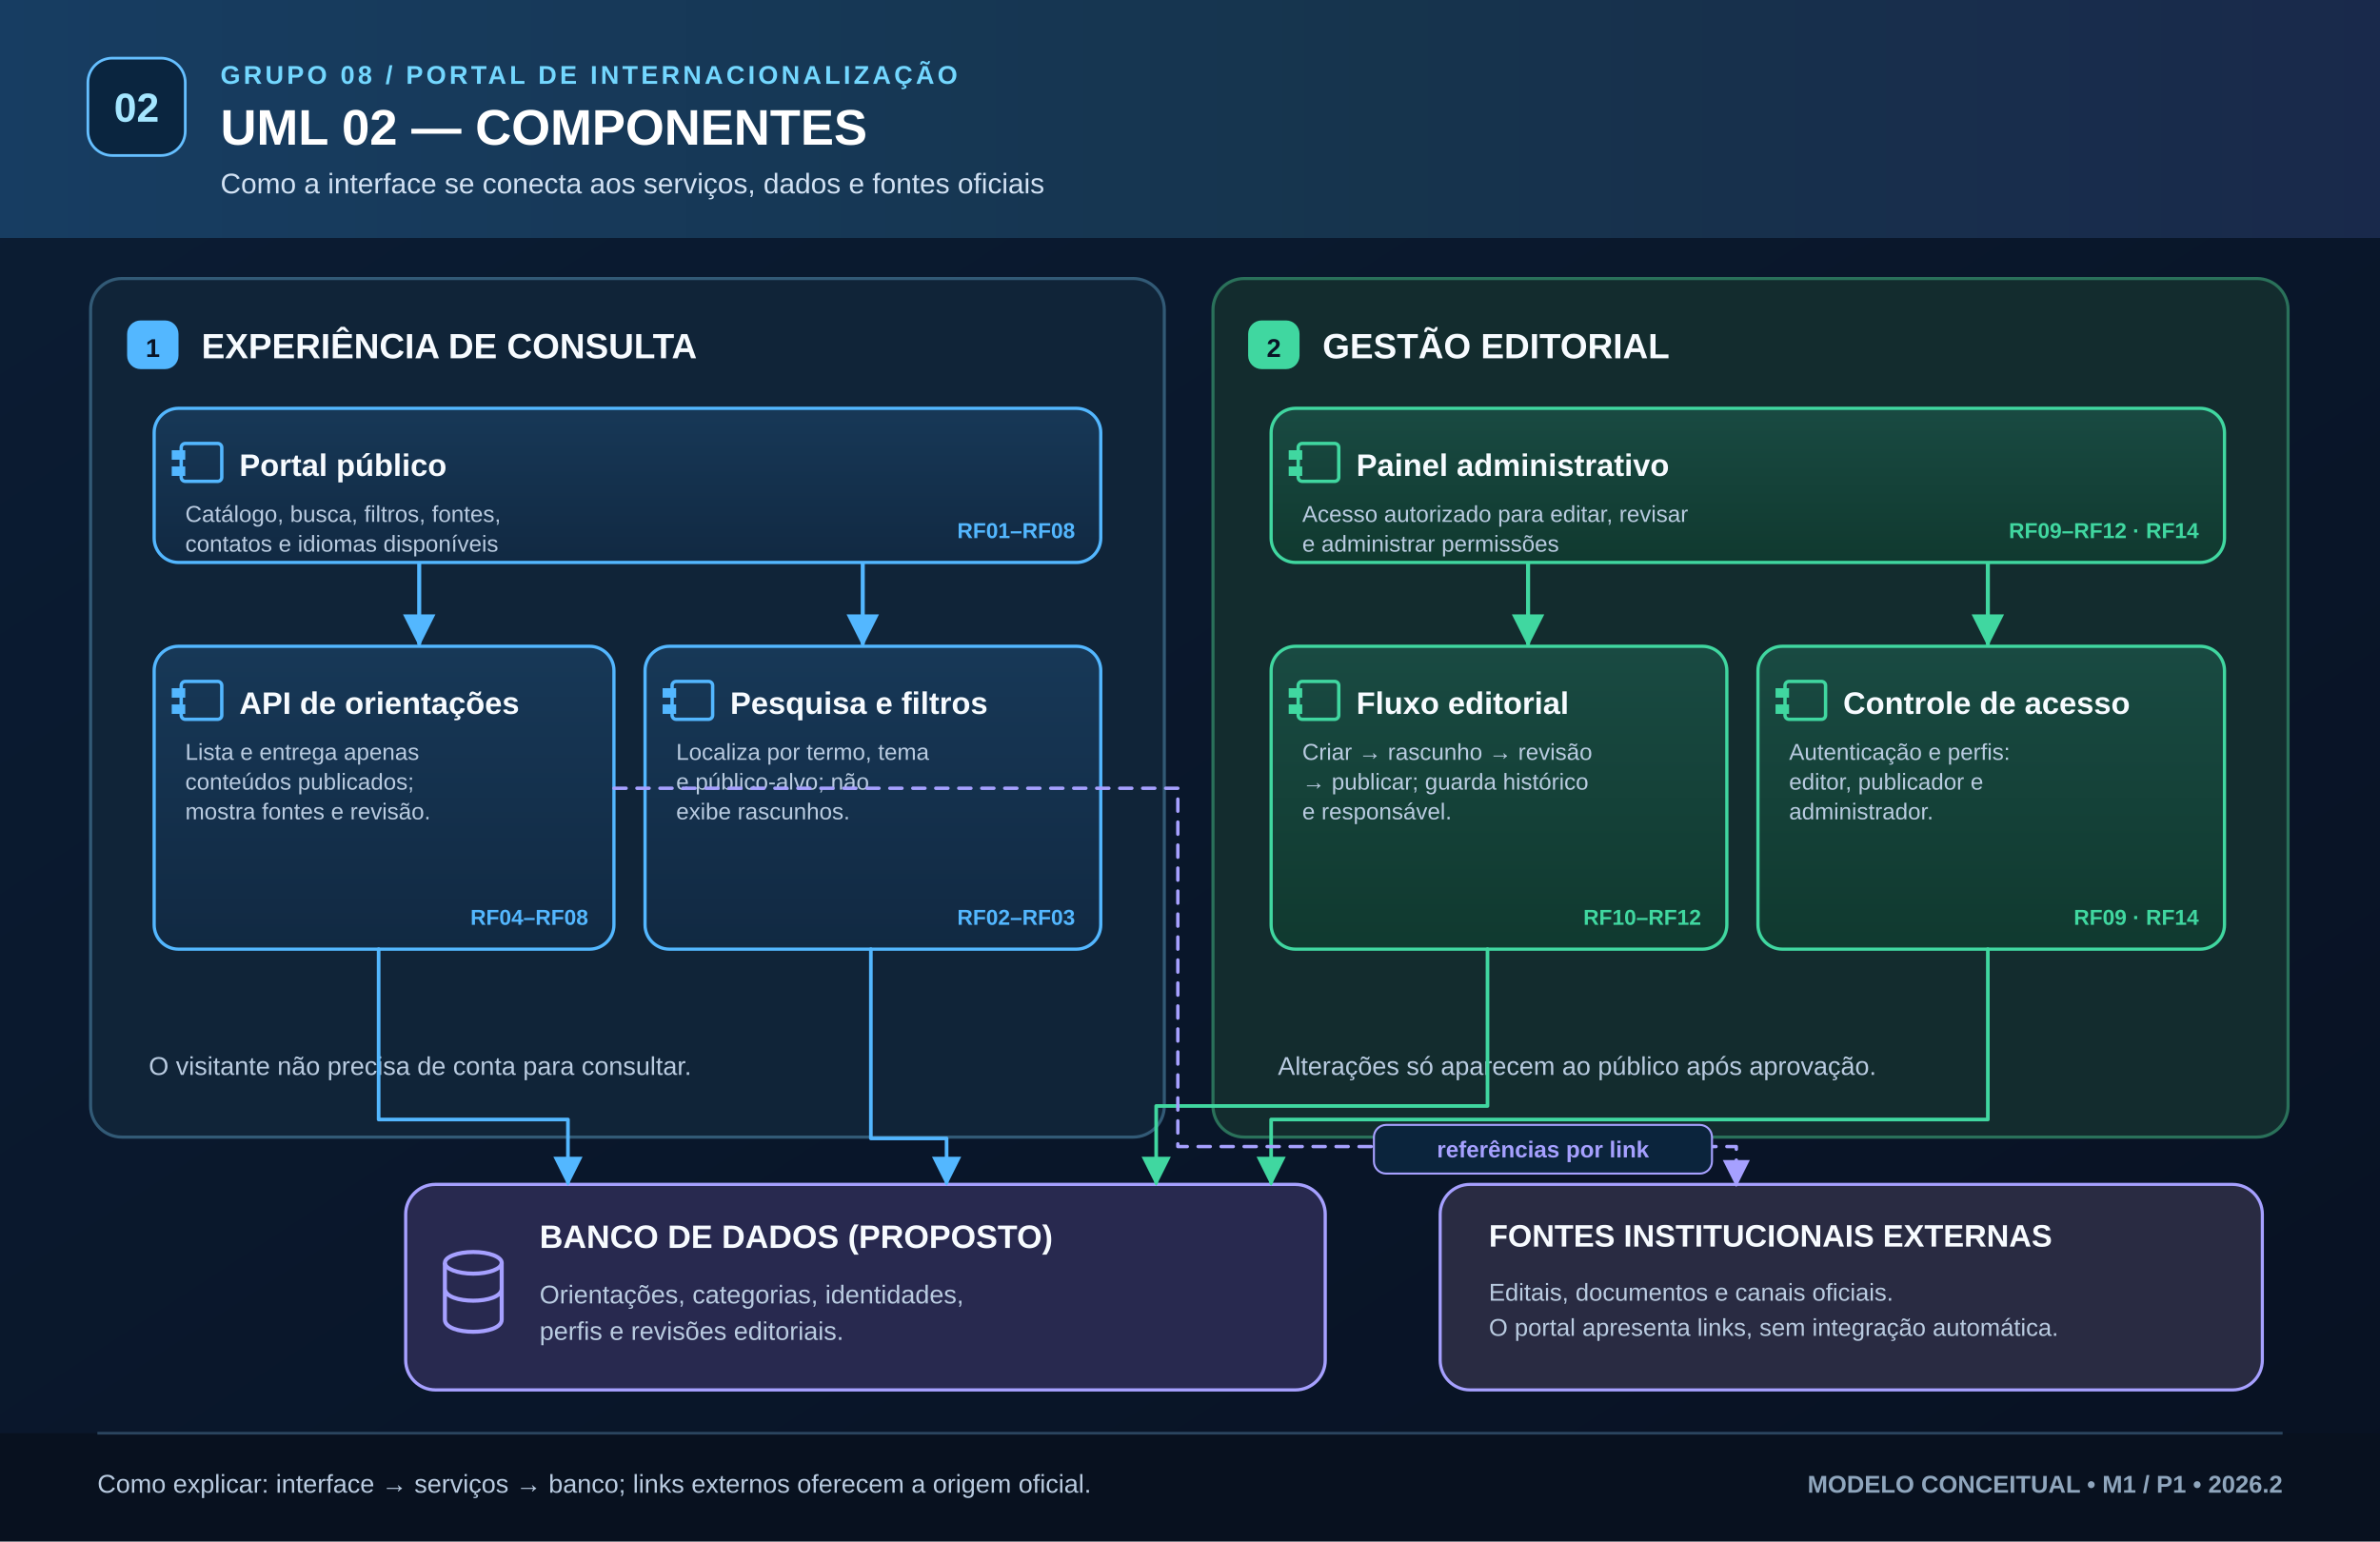
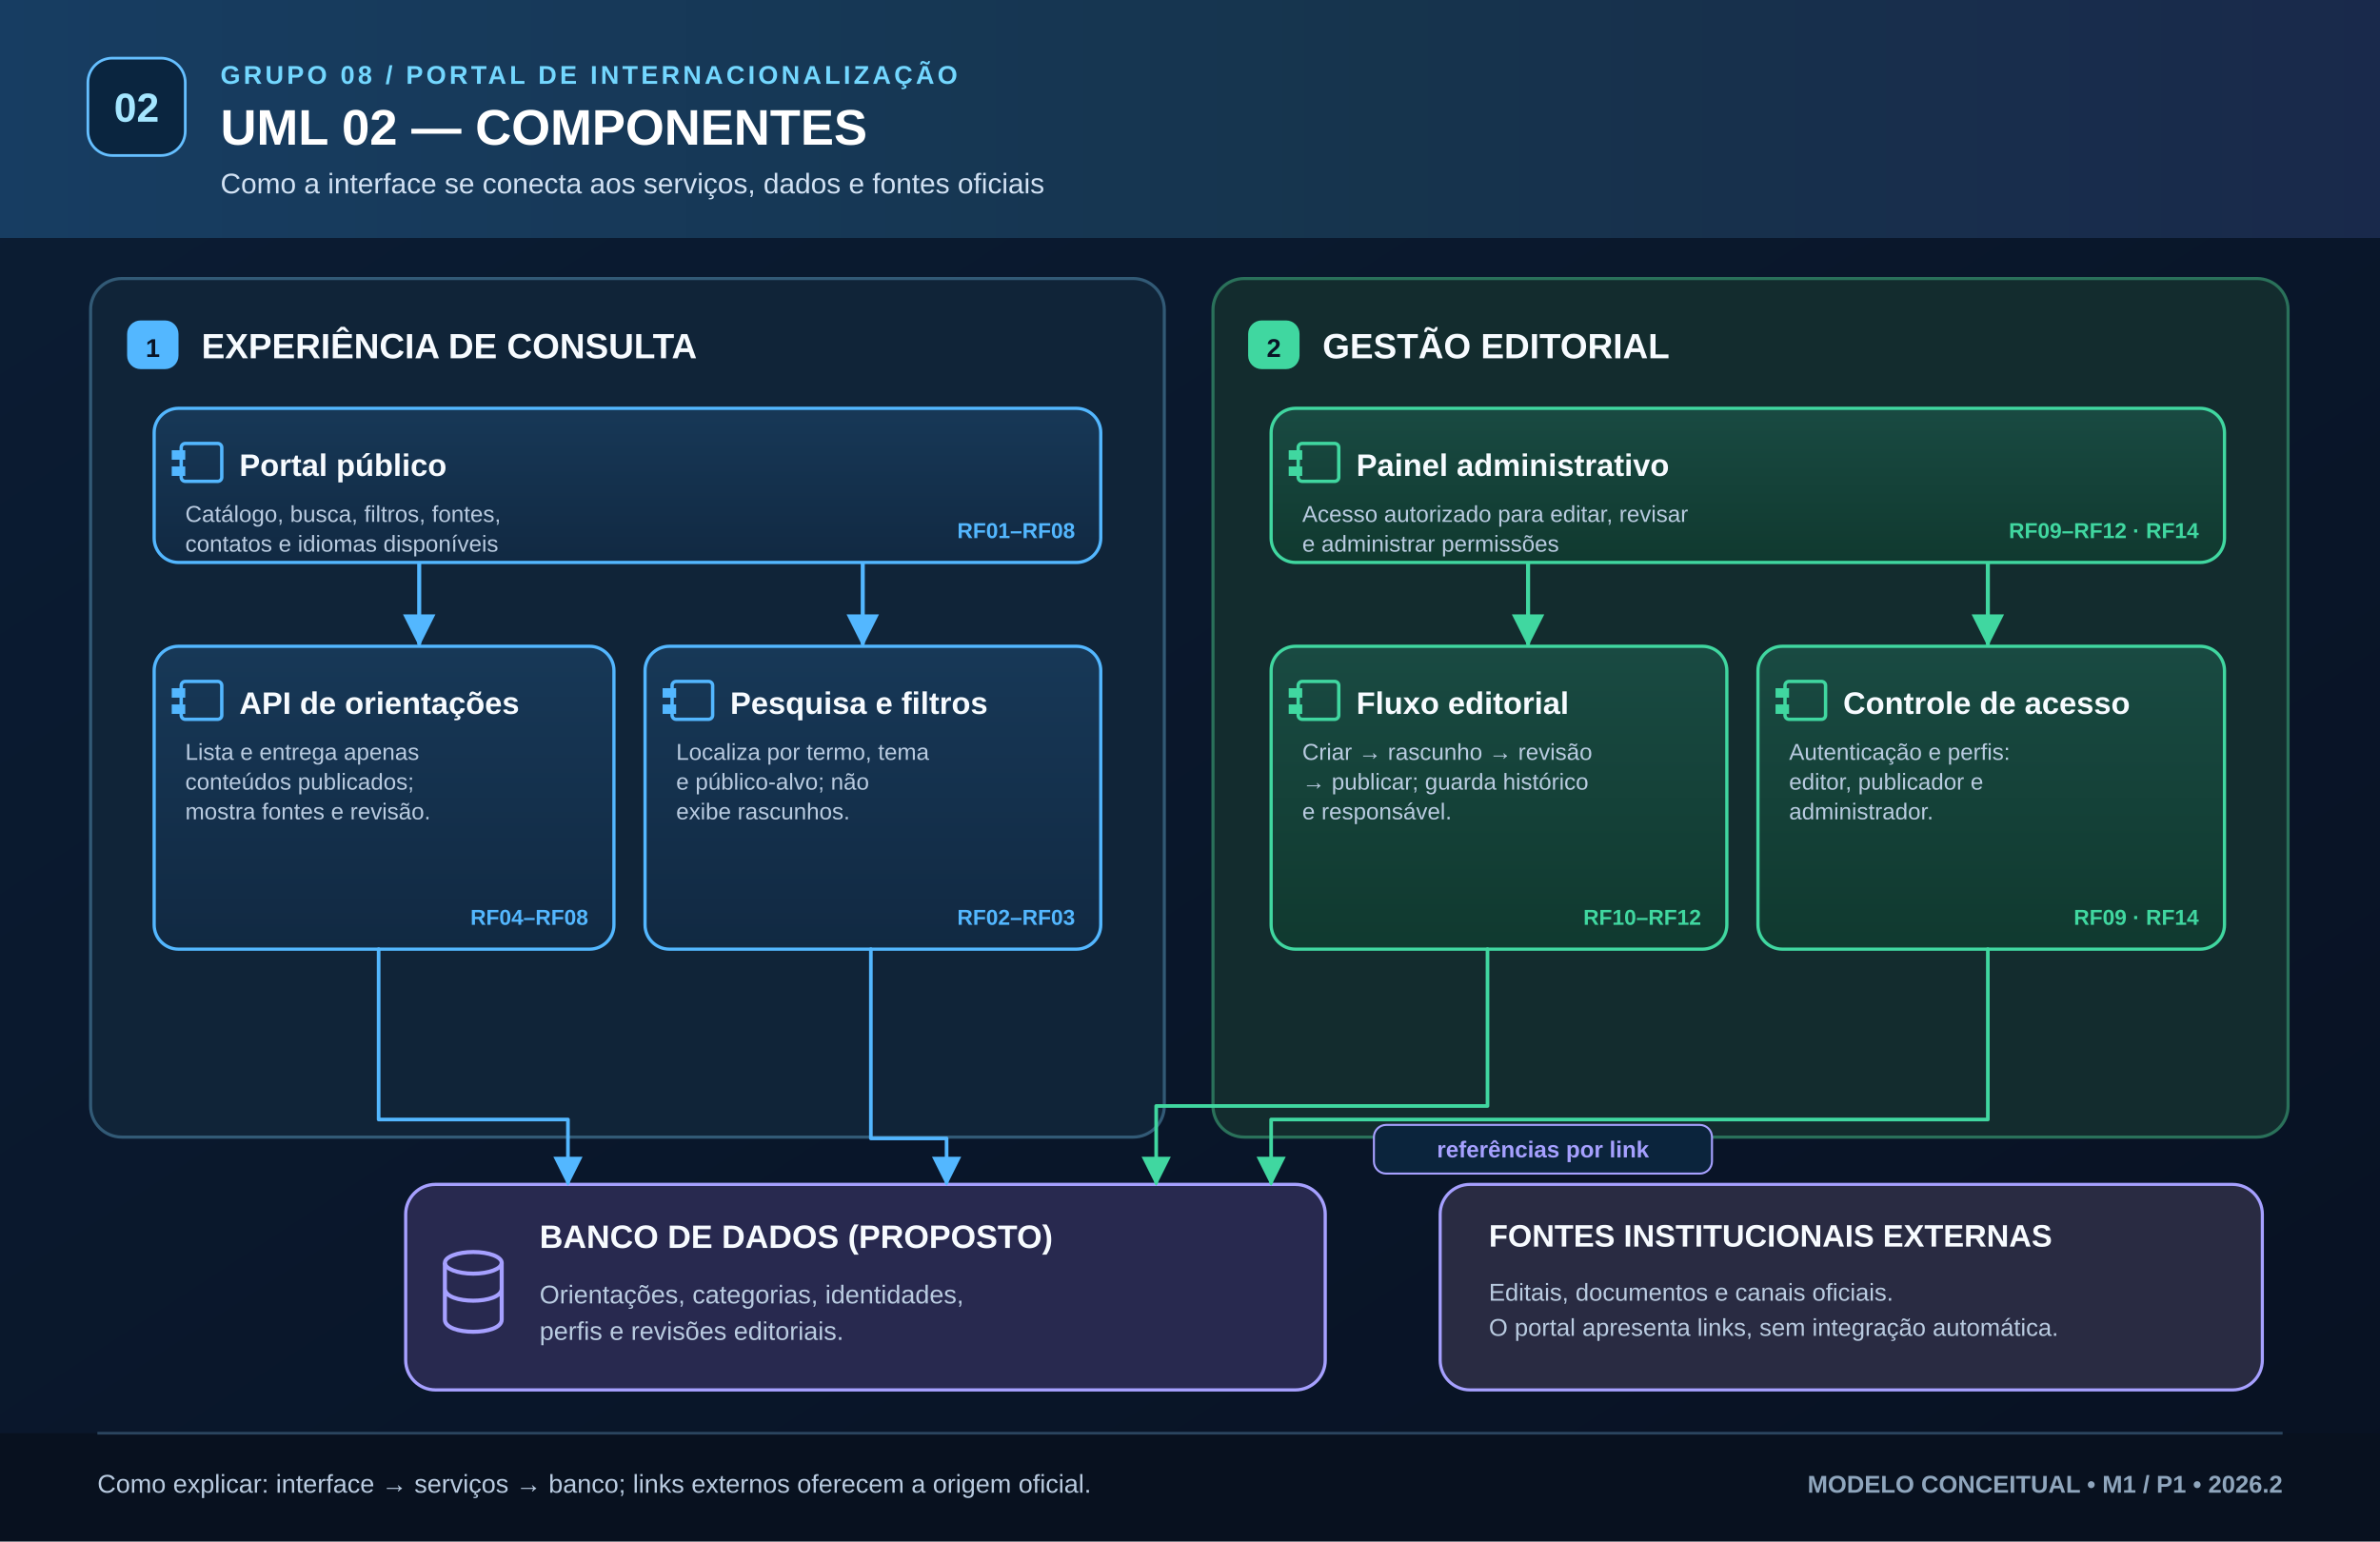
<svg xmlns="http://www.w3.org/2000/svg" width="1760" height="1140" viewBox="0 0 1760 1140" role="img" aria-label="UML 02 — COMPONENTES: Como a interface se conecta aos serviços, dados e fontes oficiais">
  <defs>
    <linearGradient id="bg" x1="0" x2="1" y1="0" y2="1">
      <stop offset="0" stop-color="#0B1D34" />
      <stop offset="1" stop-color="#081122" />
    </linearGradient>
    <linearGradient id="banner" x1="0" x2="1">
      <stop offset="0" stop-color="#173D62" />
      <stop offset=".58" stop-color="#16344D" />
      <stop offset="1" stop-color="#19294B" />
    </linearGradient>
    <linearGradient id="cardB" x1="0" x2="0" y1="0" y2="1">
      <stop offset="0" stop-color="#173857" />
      <stop offset="1" stop-color="#112942" />
    </linearGradient>
    <linearGradient id="cardG" x1="0" x2="0" y1="0" y2="1">
      <stop offset="0" stop-color="#194A42" />
      <stop offset="1" stop-color="#10392F" />
    </linearGradient>
    <marker id="arrowBlue" viewBox="0 0 10 10" refX="9" refY="5" markerWidth="8" markerHeight="8" orient="auto-start-reverse">
      <path d="M0 0 L10 5 L0 10 Z" fill="#53B7FF" />
    </marker>
    <marker id="arrowGreen" viewBox="0 0 10 10" refX="9" refY="5" markerWidth="8" markerHeight="8" orient="auto-start-reverse">
      <path d="M0 0 L10 5 L0 10 Z" fill="#40D7A0" />
    </marker>
    <marker id="arrowPurple" viewBox="0 0 10 10" refX="9" refY="5" markerWidth="8" markerHeight="8" orient="auto-start-reverse">
      <path d="M0 0 L10 5 L0 10 Z" fill="#A6A0FF" />
    </marker>
  </defs>
  <rect width="1760" height="1140" fill="url(#bg)" />
  <rect x="0" y="0" width="1760" height="176" fill="url(#banner)" />
  <rect x="65" y="43" width="72" height="72" rx="18" fill="#0A253F" stroke="#65BFFF" stroke-width="2" />
  <text x="101" y="90" font-family="Arial,sans-serif" font-size="30" text-anchor="middle" font-weight="700" fill="#A5E6FF">02</text>
  <text x="163" y="62" font-family="Arial,sans-serif" font-size="19" font-weight="700" letter-spacing="2.3" fill="#73D7FF">GRUPO 08  /  PORTAL DE INTERNACIONALIZAÇÃO</text>
  <text x="163" y="107" font-family="Arial,sans-serif" font-size="37" font-weight="700" fill="#FFFFFF">UML 02 — COMPONENTES</text>
  <text x="163" y="143" font-family="Arial,sans-serif" font-size="21" fill="#D1E1F3">Como a interface se conecta aos serviços, dados e fontes oficiais</text>
  <rect x="67" y="206" width="794" height="635" rx="23" fill="#102438" stroke="#325A76" stroke-width="2.3" opacity="1" />
  <rect x="897" y="206" width="795" height="635" rx="23" fill="#132C2E" stroke="#2A715A" stroke-width="2.3" opacity="1" />
  <rect x="94" y="237" width="38" height="36" rx="10" fill="#53B7FF" stroke="#53B7FF" stroke-width="0" opacity="1" />
  <text x="113" y="264" font-family="Arial,Helvetica,sans-serif" font-size="19" fill="#091426" font-weight="700" text-anchor="middle">1</text>
  <text x="149" y="265" font-family="Arial,Helvetica,sans-serif" font-size="26" fill="#F7FBFF" font-weight="700" text-anchor="start">EXPERIÊNCIA DE CONSULTA</text>
  <rect x="923" y="237" width="38" height="36" rx="10" fill="#40D7A0" stroke="#40D7A0" stroke-width="0" opacity="1" />
  <text x="942" y="264" font-family="Arial,Helvetica,sans-serif" font-size="19" fill="#091426" font-weight="700" text-anchor="middle">2</text>
  <text x="978" y="265" font-family="Arial,Helvetica,sans-serif" font-size="26" fill="#F7FBFF" font-weight="700" text-anchor="start">GESTÃO EDITORIAL</text>
  <rect x="114" y="302" width="700" height="114" rx="18" fill="url(#cardB)" stroke="#53B7FF" stroke-width="2.4" opacity="1" />
  <rect x="134" y="328" width="30" height="28" rx="3" fill="none" stroke="#53B7FF" stroke-width="2.5" />
  <rect x="127" y="333" width="10" height="7" fill="#53B7FF" />
  <rect x="127" y="345" width="10" height="7" fill="#53B7FF" />
  <text x="177" y="352" font-family="Arial,Helvetica,sans-serif" font-size="23" fill="#F7FBFF" font-weight="700" text-anchor="start">Portal público</text>
  <text x="137" y="386" font-family="Arial,Helvetica,sans-serif" font-size="17" fill="#B9CBE0" font-weight="400" text-anchor="start">Catálogo, busca, filtros, fontes,</text>
  <text x="137" y="408" font-family="Arial,Helvetica,sans-serif" font-size="17" fill="#B9CBE0" font-weight="400" text-anchor="start">contatos e idiomas disponíveis</text>
  <text x="795" y="398" font-family="Arial,Helvetica,sans-serif" font-size="16" fill="#53B7FF" font-weight="700" text-anchor="end">RF01–RF08</text>
  <rect x="940" y="302" width="705" height="114" rx="18" fill="url(#cardG)" stroke="#40D7A0" stroke-width="2.4" opacity="1" />
  <rect x="960" y="328" width="30" height="28" rx="3" fill="none" stroke="#40D7A0" stroke-width="2.5" />
  <rect x="953" y="333" width="10" height="7" fill="#40D7A0" />
  <rect x="953" y="345" width="10" height="7" fill="#40D7A0" />
  <text x="1003" y="352" font-family="Arial,Helvetica,sans-serif" font-size="23" fill="#F7FBFF" font-weight="700" text-anchor="start">Painel administrativo</text>
  <text x="963" y="386" font-family="Arial,Helvetica,sans-serif" font-size="17" fill="#B9CBE0" font-weight="400" text-anchor="start">Acesso autorizado para editar, revisar</text>
  <text x="963" y="408" font-family="Arial,Helvetica,sans-serif" font-size="17" fill="#B9CBE0" font-weight="400" text-anchor="start">e administrar permissões</text>
  <text x="1626" y="398" font-family="Arial,Helvetica,sans-serif" font-size="16" fill="#40D7A0" font-weight="700" text-anchor="end">RF09–RF12 · RF14</text>
  <path d="M310 417 V476" fill="none" stroke="#53B7FF" stroke-width="3" stroke-linecap="round" stroke-linejoin="round" marker-end="url(#arrowBlue)" opacity="1" />
  <path d="M638 417 V476" fill="none" stroke="#53B7FF" stroke-width="3" stroke-linecap="round" stroke-linejoin="round" marker-end="url(#arrowBlue)" opacity="1" />
  <path d="M1130 417 V476" fill="none" stroke="#40D7A0" stroke-width="3" stroke-linecap="round" stroke-linejoin="round" marker-end="url(#arrowGreen)" opacity="1" />
  <path d="M1470 417 V476" fill="none" stroke="#40D7A0" stroke-width="3" stroke-linecap="round" stroke-linejoin="round" marker-end="url(#arrowGreen)" opacity="1" />
  <rect x="114" y="478" width="340" height="224" rx="18" fill="url(#cardB)" stroke="#53B7FF" stroke-width="2.4" opacity="1" />
  <rect x="134" y="504" width="30" height="28" rx="3" fill="none" stroke="#53B7FF" stroke-width="2.5" />
  <rect x="127" y="509" width="10" height="7" fill="#53B7FF" />
  <rect x="127" y="521" width="10" height="7" fill="#53B7FF" />
  <text x="177" y="528" font-family="Arial,Helvetica,sans-serif" font-size="23" fill="#F7FBFF" font-weight="700" text-anchor="start">API de orientações</text>
  <text x="137" y="562" font-family="Arial,Helvetica,sans-serif" font-size="17" fill="#B9CBE0" font-weight="400" text-anchor="start">Lista e entrega apenas</text>
  <text x="137" y="584" font-family="Arial,Helvetica,sans-serif" font-size="17" fill="#B9CBE0" font-weight="400" text-anchor="start">conteúdos publicados;</text>
  <text x="137" y="606" font-family="Arial,Helvetica,sans-serif" font-size="17" fill="#B9CBE0" font-weight="400" text-anchor="start">mostra fontes e revisão.</text>
  <text x="435" y="684" font-family="Arial,Helvetica,sans-serif" font-size="16" fill="#53B7FF" font-weight="700" text-anchor="end">RF04–RF08</text>
  <rect x="477" y="478" width="337" height="224" rx="18" fill="url(#cardB)" stroke="#53B7FF" stroke-width="2.4" opacity="1" />
  <rect x="497" y="504" width="30" height="28" rx="3" fill="none" stroke="#53B7FF" stroke-width="2.5" />
  <rect x="490" y="509" width="10" height="7" fill="#53B7FF" />
  <rect x="490" y="521" width="10" height="7" fill="#53B7FF" />
  <text x="540" y="528" font-family="Arial,Helvetica,sans-serif" font-size="23" fill="#F7FBFF" font-weight="700" text-anchor="start">Pesquisa e filtros</text>
  <text x="500" y="562" font-family="Arial,Helvetica,sans-serif" font-size="17" fill="#B9CBE0" font-weight="400" text-anchor="start">Localiza por termo, tema</text>
  <text x="500" y="584" font-family="Arial,Helvetica,sans-serif" font-size="17" fill="#B9CBE0" font-weight="400" text-anchor="start">e público-alvo; não</text>
  <text x="500" y="606" font-family="Arial,Helvetica,sans-serif" font-size="17" fill="#B9CBE0" font-weight="400" text-anchor="start">exibe rascunhos.</text>
  <text x="795" y="684" font-family="Arial,Helvetica,sans-serif" font-size="16" fill="#53B7FF" font-weight="700" text-anchor="end">RF02–RF03</text>
  <rect x="940" y="478" width="337" height="224" rx="18" fill="url(#cardG)" stroke="#40D7A0" stroke-width="2.4" opacity="1" />
  <rect x="960" y="504" width="30" height="28" rx="3" fill="none" stroke="#40D7A0" stroke-width="2.5" />
  <rect x="953" y="509" width="10" height="7" fill="#40D7A0" />
  <rect x="953" y="521" width="10" height="7" fill="#40D7A0" />
  <text x="1003" y="528" font-family="Arial,Helvetica,sans-serif" font-size="23" fill="#F7FBFF" font-weight="700" text-anchor="start">Fluxo editorial</text>
  <text x="963" y="562" font-family="Arial,Helvetica,sans-serif" font-size="17" fill="#B9CBE0" font-weight="400" text-anchor="start">Criar → rascunho → revisão</text>
  <text x="963" y="584" font-family="Arial,Helvetica,sans-serif" font-size="17" fill="#B9CBE0" font-weight="400" text-anchor="start">→ publicar; guarda histórico</text>
  <text x="963" y="606" font-family="Arial,Helvetica,sans-serif" font-size="17" fill="#B9CBE0" font-weight="400" text-anchor="start">e responsável.</text>
  <text x="1258" y="684" font-family="Arial,Helvetica,sans-serif" font-size="16" fill="#40D7A0" font-weight="700" text-anchor="end">RF10–RF12</text>
  <rect x="1300" y="478" width="345" height="224" rx="18" fill="url(#cardG)" stroke="#40D7A0" stroke-width="2.4" opacity="1" />
  <rect x="1320" y="504" width="30" height="28" rx="3" fill="none" stroke="#40D7A0" stroke-width="2.5" />
  <rect x="1313" y="509" width="10" height="7" fill="#40D7A0" />
  <rect x="1313" y="521" width="10" height="7" fill="#40D7A0" />
  <text x="1363" y="528" font-family="Arial,Helvetica,sans-serif" font-size="23" fill="#F7FBFF" font-weight="700" text-anchor="start">Controle de acesso</text>
  <text x="1323" y="562" font-family="Arial,Helvetica,sans-serif" font-size="17" fill="#B9CBE0" font-weight="400" text-anchor="start">Autenticação e perfis:</text>
  <text x="1323" y="584" font-family="Arial,Helvetica,sans-serif" font-size="17" fill="#B9CBE0" font-weight="400" text-anchor="start">editor, publicador e</text>
  <text x="1323" y="606" font-family="Arial,Helvetica,sans-serif" font-size="17" fill="#B9CBE0" font-weight="400" text-anchor="start">administrador.</text>
  <text x="1626" y="684" font-family="Arial,Helvetica,sans-serif" font-size="16" fill="#40D7A0" font-weight="700" text-anchor="end">RF09 · RF14</text>
-   <text x="110" y="795" font-family="Arial,Helvetica,sans-serif" font-size="19" fill="#B9CBE0" font-weight="400" text-anchor="start">O visitante não precisa de conta para consultar.</text>
-   <text x="945" y="795" font-family="Arial,Helvetica,sans-serif" font-size="19" fill="#B9CBE0" font-weight="400" text-anchor="start">Alterações só aparecem ao público após aprovação.</text>
  <rect x="300" y="876" width="680" height="152" rx="22" fill="#28294F" stroke="#A6A0FF" stroke-width="2.4" opacity="1" />
  <ellipse cx="350" cy="934" rx="21" ry="8" fill="none" stroke="#A6A0FF" stroke-width="3" />
  <path d="M329 934 V976 C329 988 371 988 371 976 V934 M329 953 C329 965 371 965 371 953" fill="none" stroke="#A6A0FF" stroke-width="3" />
  <text x="399" y="923" font-family="Arial,Helvetica,sans-serif" font-size="24" fill="#F7FBFF" font-weight="700" text-anchor="start">BANCO DE DADOS (PROPOSTO)</text>
  <text x="399" y="964" font-family="Arial,Helvetica,sans-serif" font-size="19" fill="#B9CBE0" font-weight="400" text-anchor="start">Orientações, categorias, identidades,</text>
  <text x="399" y="991" font-family="Arial,Helvetica,sans-serif" font-size="19" fill="#B9CBE0" font-weight="400" text-anchor="start">perfis e revisões editoriais.</text>
  <rect x="1065" y="876" width="608" height="152" rx="22" fill="#292B42" stroke="#A6A0FF" stroke-width="2.3" opacity="1" />
  <text x="1101" y="922" font-family="Arial,Helvetica,sans-serif" font-size="23" fill="#F7FBFF" font-weight="700" text-anchor="start">FONTES INSTITUCIONAIS EXTERNAS</text>
  <text x="1101" y="962" font-family="Arial,Helvetica,sans-serif" font-size="18" fill="#B9CBE0" font-weight="400" text-anchor="start">Editais, documentos e canais oficiais.</text>
  <text x="1101" y="988" font-family="Arial,Helvetica,sans-serif" font-size="18" fill="#B9CBE0" font-weight="400" text-anchor="start">O portal apresenta links, sem integração automática.</text>
  <path d="M280 702 V828 H420 V875" fill="none" stroke="#53B7FF" stroke-width="2.7" stroke-linecap="round" stroke-linejoin="round" marker-end="url(#arrowBlue)" opacity="1" />
  <path d="M644 702 V842 H700 V875" fill="none" stroke="#53B7FF" stroke-width="2.7" stroke-linecap="round" stroke-linejoin="round" marker-end="url(#arrowBlue)" opacity="1" />
  <path d="M1100 702 V818 H855 V875" fill="none" stroke="#40D7A0" stroke-width="2.7" stroke-linecap="round" stroke-linejoin="round" marker-end="url(#arrowGreen)" opacity="1" />
  <path d="M1470 702 V828 H940 V875" fill="none" stroke="#40D7A0" stroke-width="2.7" stroke-linecap="round" stroke-linejoin="round" marker-end="url(#arrowGreen)" opacity="1" />
-   <path d="M454 583 H871 V848 H1284 V876" fill="none" stroke="#A6A0FF" stroke-width="2.5" stroke-linecap="round" stroke-linejoin="round" marker-end="url(#arrowPurple)" stroke-dasharray="9 8" opacity="1" />
  <rect x="1016" y="832" width="250" height="36" rx="9" fill="#0B243C" stroke="#A6A0FF" stroke-width="1.5" opacity="1" />
  <text x="1141" y="856" font-family="Arial,Helvetica,sans-serif" font-size="17" fill="#A6A0FF" font-weight="700" text-anchor="middle">referências por link</text>
  <rect x="0" y="1060" width="1760" height="80" fill="#08111F" />
  <path d="M72 1060 H1688" stroke="#2B455F" stroke-width="2" />
  <text x="72" y="1104" font-family="Arial,Helvetica,sans-serif" font-size="19" fill="#B9CBE0" font-weight="400" text-anchor="start">Como explicar: interface → serviços → banco; links externos oferecem a origem oficial.</text>
  <text x="1688" y="1104" font-family="Arial,Helvetica,sans-serif" font-size="18" fill="#8FA6BD" font-weight="700" text-anchor="end">MODELO CONCEITUAL • M1 / P1 • 2026.2</text>
</svg>
